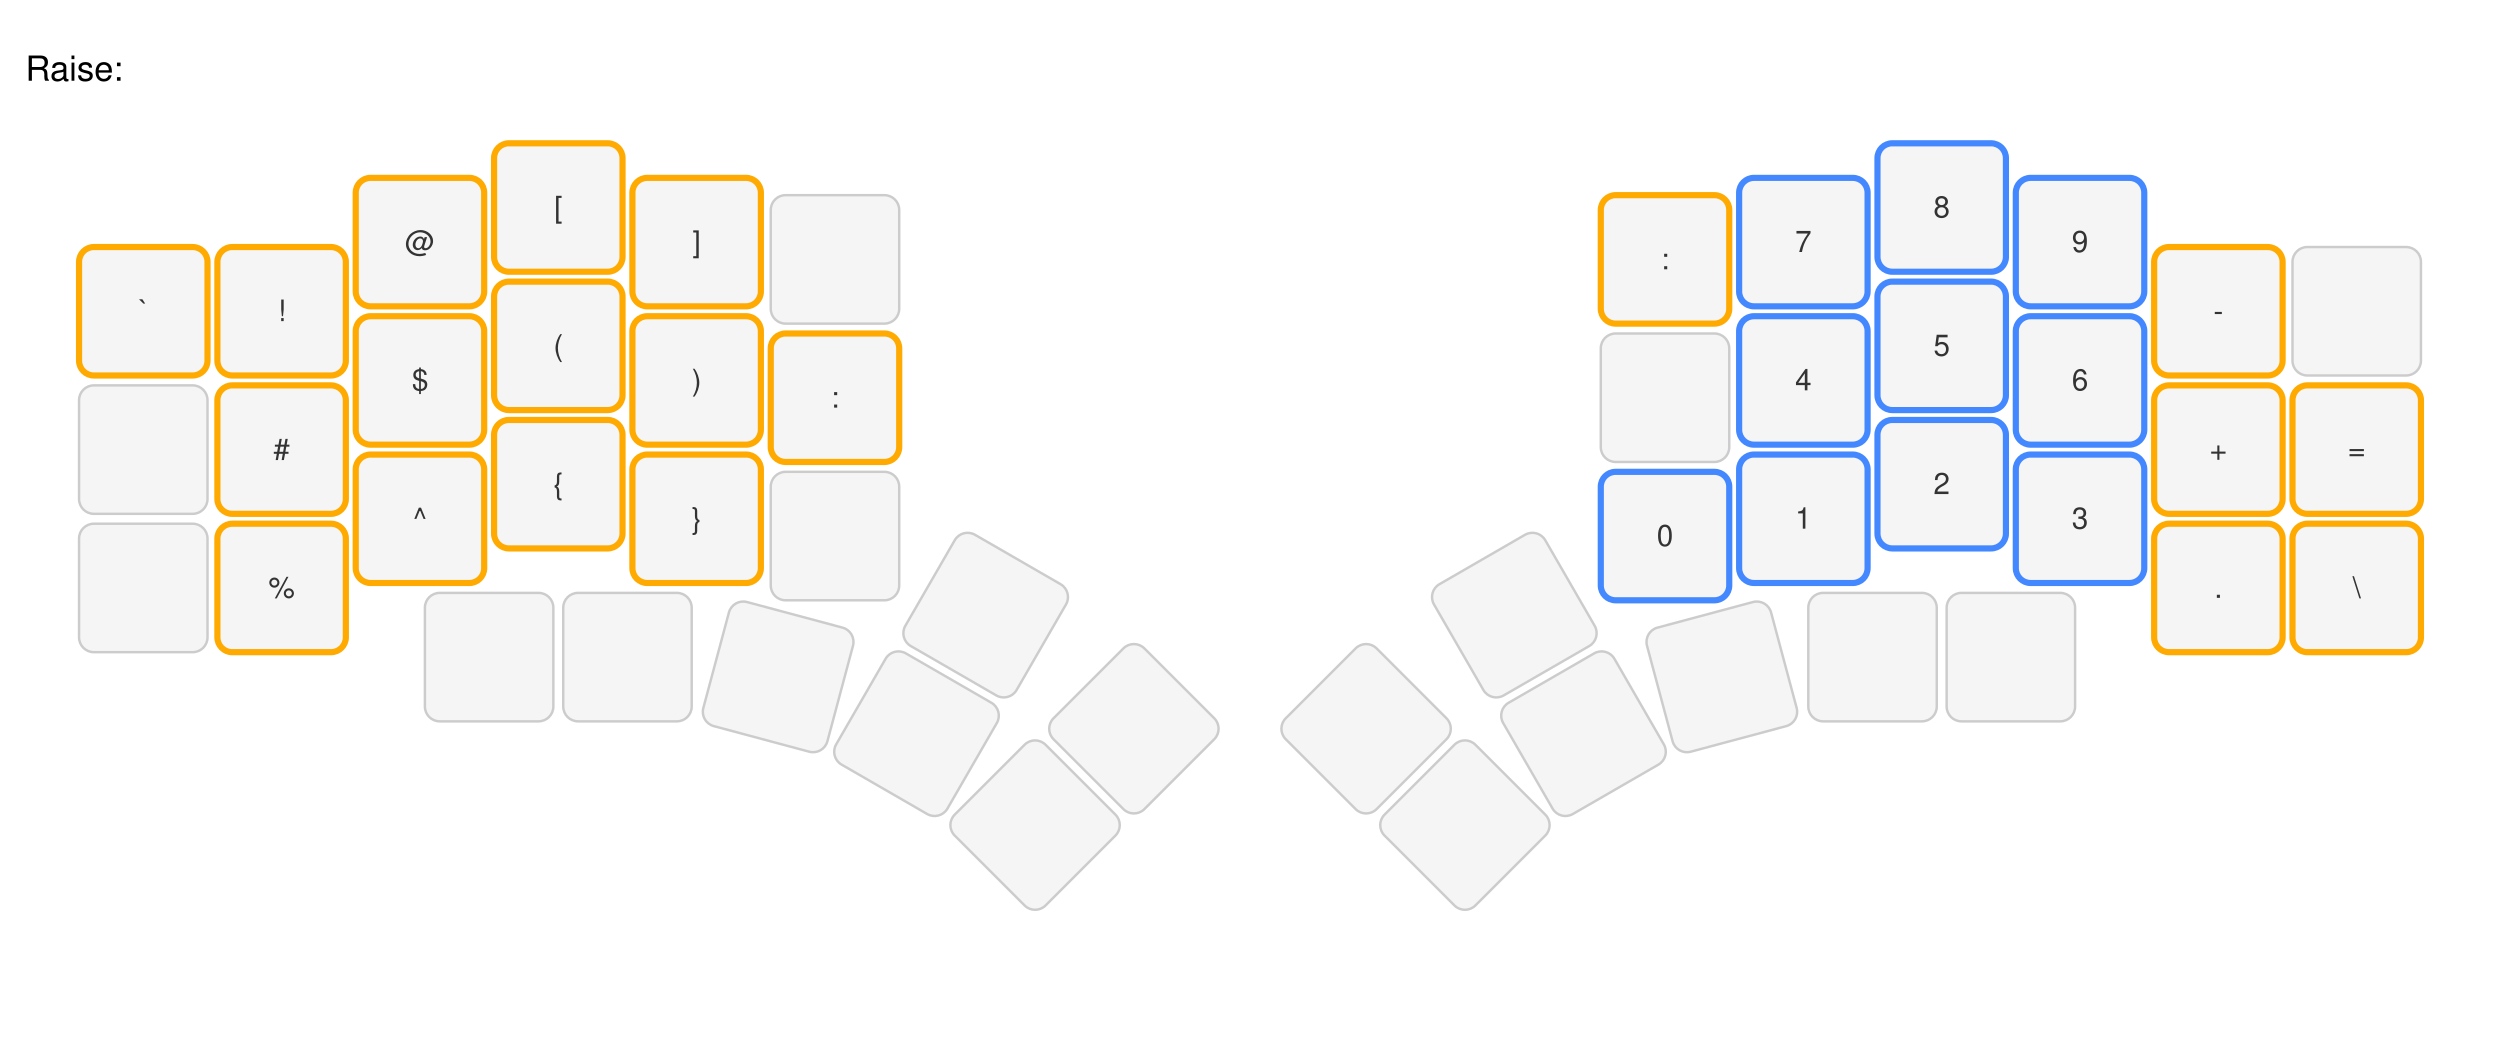
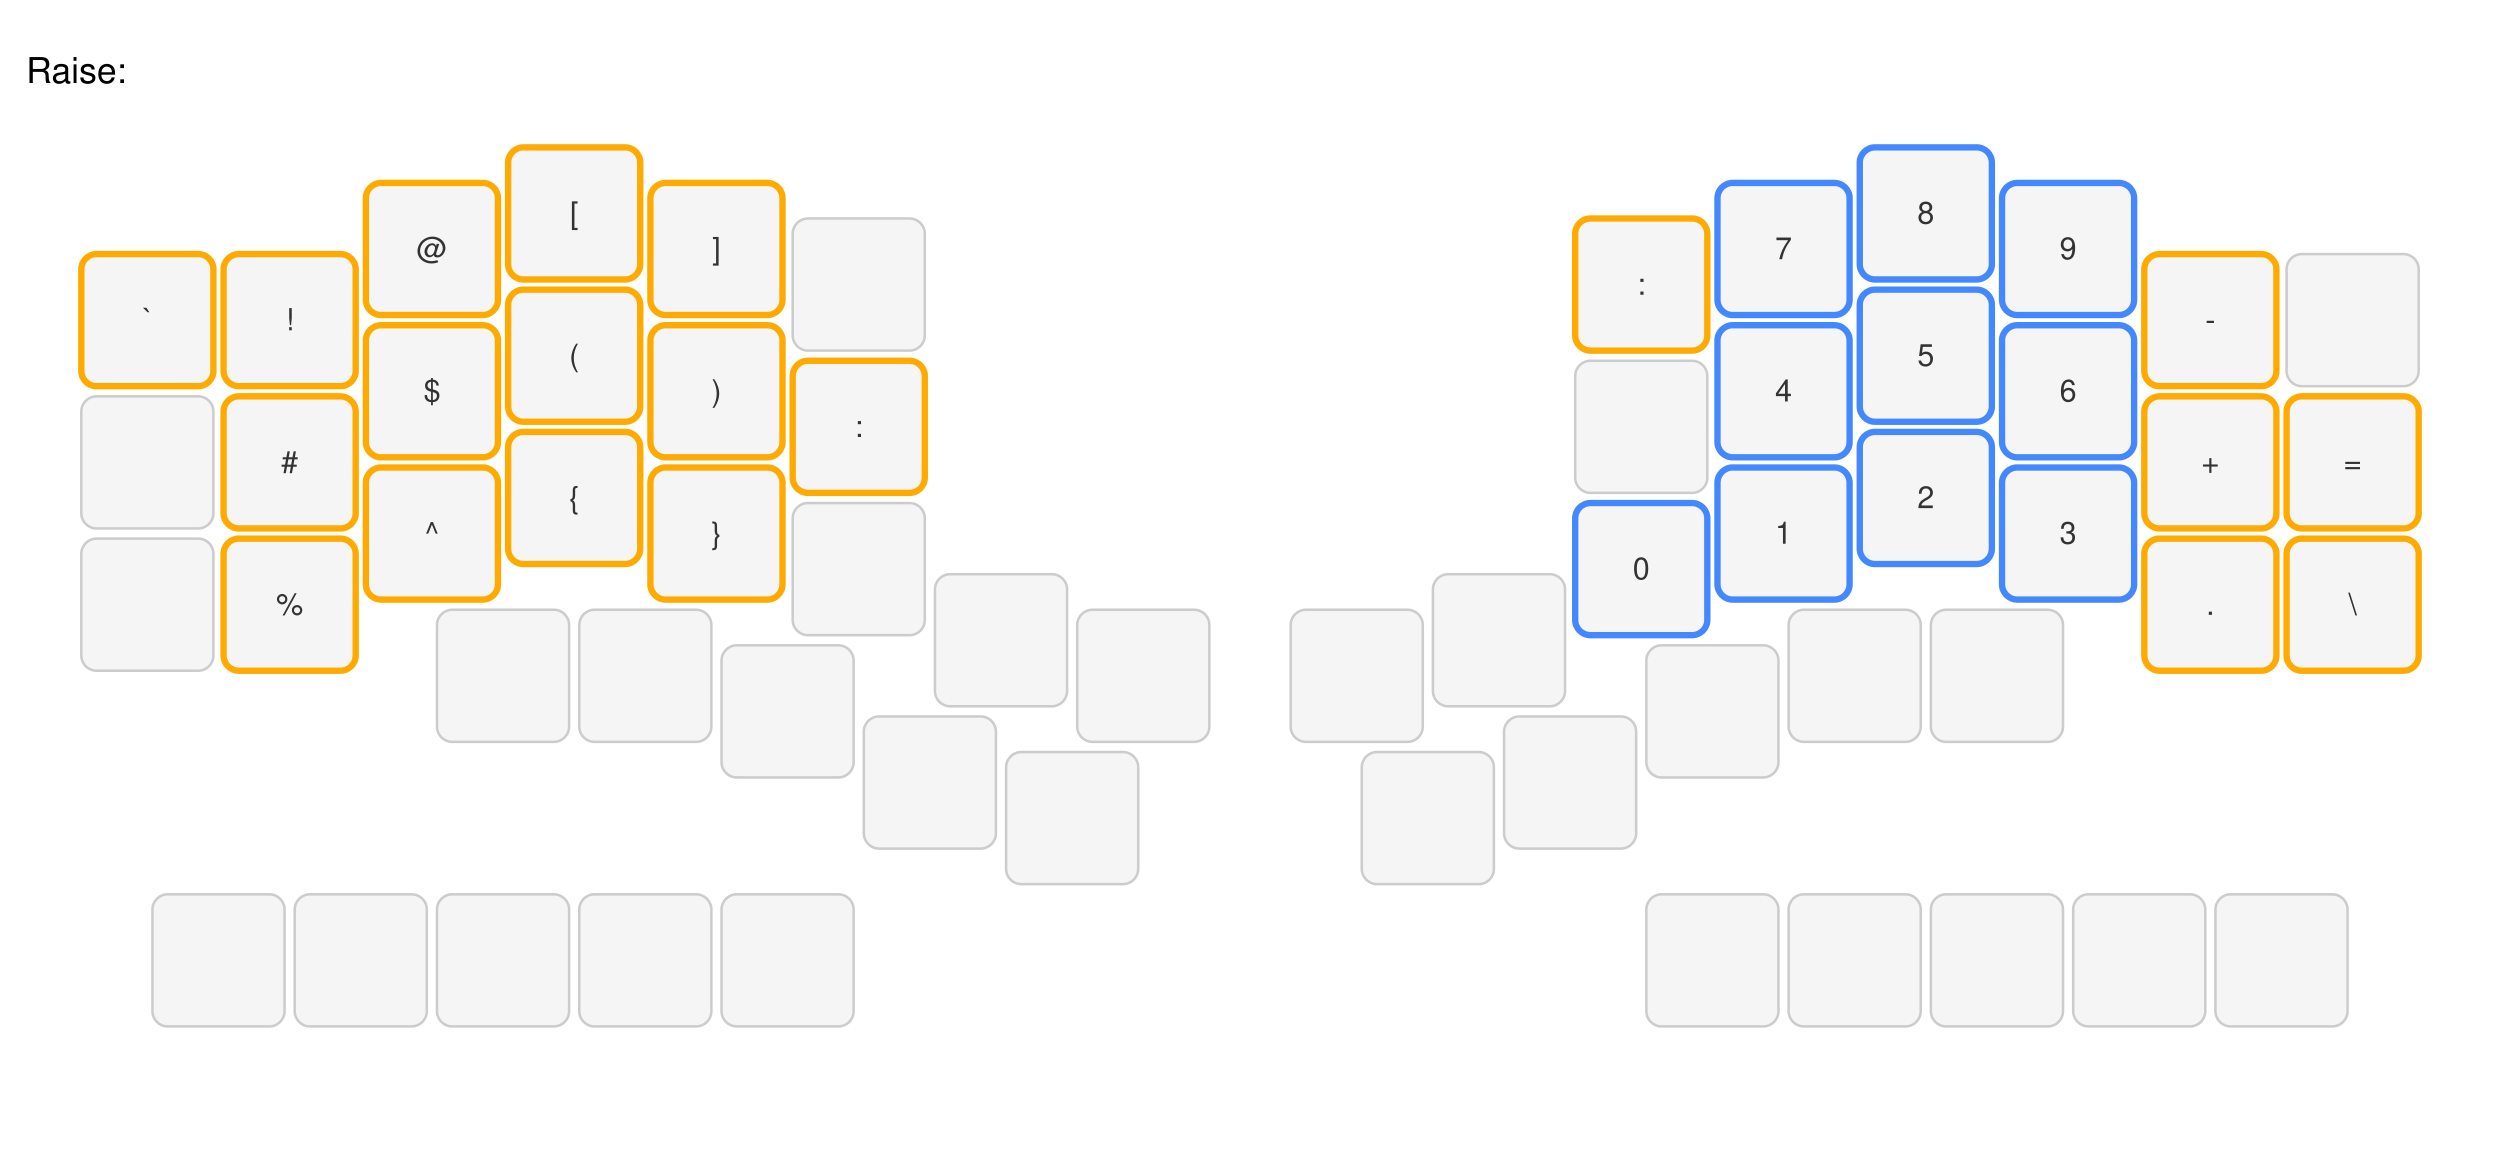
- <svg xmlns="http://www.w3.org/2000/svg" width="1012" height="430" viewBox="0 0 1012 430" class="keymap">
+ <svg xmlns="http://www.w3.org/2000/svg" width="984" height="462" viewBox="0 0 984 462" class="keymap">
  <style>svg {
  font-family: -apple-system, BlinkMacSystemFont, "SF Pro Text", "Helvetica Neue", Helvetica, Arial, sans-serif;
  font-size: 14px;
  font-kerning: normal;
  text-rendering: optimizeLegibility;
}
text { text-anchor: middle; dominant-baseline: middle; }
rect.key { fill: #f5f5f5; stroke: #cccccc; }
rect.held { fill: #a8d8ea; }
text.tap { font-size: 12px; fill: #333333; }
text.hold { font-size: 10px; fill: #666666; }
/* RGB layer indicator borders */
.rgb-magenta &gt; rect { stroke: #ff00ff; stroke-width: 2.5; }
.rgb-blue &gt; rect { stroke: #4488ff; stroke-width: 2.5; }
.rgb-yellow &gt; rect { stroke: #ffaa00; stroke-width: 2.5; }
.rgb-cyan &gt; rect { stroke: #00dddd; stroke-width: 2.5; }
.rgb-green &gt; rect { stroke: #44dd44; stroke-width: 2.5; }
.rgb-green-dark &gt; rect { stroke: #228822; stroke-width: 2.5; }
.rgb-red &gt; rect { stroke: #ff4444; stroke-width: 2.5; }
.rgb-orange &gt; rect { stroke: #ff8000; stroke-width: 2.5; }
.rgb-purple &gt; rect { stroke: #9400d3; stroke-width: 2.5; }
</style>
  <g transform="translate(30, 0)" class="layer-Raise">
    <text x="0" y="28" class="label" id="Raise">Raise:</text>
    <g transform="translate(0, 56)">
      <g transform="translate(28, 70)" class="key rgb-yellow keypos-0">
        <rect rx="6" ry="6" x="-26" y="-26" width="52" height="52" class="key rgb-yellow" />
        <text x="0" y="0" class="key rgb-yellow tap">`</text>
      </g>
      <g transform="translate(84, 70)" class="key rgb-yellow keypos-1">
        <rect rx="6" ry="6" x="-26" y="-26" width="52" height="52" class="key rgb-yellow" />
        <text x="0" y="0" class="key rgb-yellow tap">!</text>
      </g>
      <g transform="translate(140, 42)" class="key rgb-yellow keypos-2">
        <rect rx="6" ry="6" x="-26" y="-26" width="52" height="52" class="key rgb-yellow" />
        <text x="0" y="0" class="key rgb-yellow tap">@</text>
      </g>
      <g transform="translate(196, 28)" class="key rgb-yellow keypos-3">
        <rect rx="6" ry="6" x="-26" y="-26" width="52" height="52" class="key rgb-yellow" />
        <text x="0" y="0" class="key rgb-yellow tap">[</text>
      </g>
      <g transform="translate(252, 42)" class="key rgb-yellow keypos-4">
        <rect rx="6" ry="6" x="-26" y="-26" width="52" height="52" class="key rgb-yellow" />
        <text x="0" y="0" class="key rgb-yellow tap">]</text>
      </g>
-       <g transform="translate(308, 49)" class="key keypos-5">
-         <rect rx="6" ry="6" x="-26" y="-26" width="52" height="52" class="key" />
-       </g>
-       <g transform="translate(644, 49)" class="key rgb-yellow keypos-6">
+       <g transform="translate(308, 56)" class="key keypos-5">
+         <rect rx="6" ry="6" x="-26" y="-26" width="52" height="52" class="key" />
+       </g>
+       <g transform="translate(616, 56)" class="key rgb-yellow keypos-6">
        <rect rx="6" ry="6" x="-26" y="-26" width="52" height="52" class="key rgb-yellow" />
        <text x="0" y="0" class="key rgb-yellow tap">:</text>
      </g>
-       <g transform="translate(700, 42)" class="key rgb-blue keypos-7">
+       <g transform="translate(672, 42)" class="key rgb-blue keypos-7">
        <rect rx="6" ry="6" x="-26" y="-26" width="52" height="52" class="key rgb-blue" />
        <text x="0" y="0" class="key rgb-blue tap">7</text>
      </g>
-       <g transform="translate(756, 28)" class="key rgb-blue keypos-8">
+       <g transform="translate(728, 28)" class="key rgb-blue keypos-8">
        <rect rx="6" ry="6" x="-26" y="-26" width="52" height="52" class="key rgb-blue" />
        <text x="0" y="0" class="key rgb-blue tap">8</text>
      </g>
-       <g transform="translate(812, 42)" class="key rgb-blue keypos-9">
+       <g transform="translate(784, 42)" class="key rgb-blue keypos-9">
        <rect rx="6" ry="6" x="-26" y="-26" width="52" height="52" class="key rgb-blue" />
        <text x="0" y="0" class="key rgb-blue tap">9</text>
      </g>
-       <g transform="translate(868, 70)" class="key rgb-yellow keypos-10">
+       <g transform="translate(840, 70)" class="key rgb-yellow keypos-10">
        <rect rx="6" ry="6" x="-26" y="-26" width="52" height="52" class="key rgb-yellow" />
        <text x="0" y="0" class="key rgb-yellow tap">-</text>
      </g>
-       <g transform="translate(924, 70)" class="key keypos-11">
+       <g transform="translate(896, 70)" class="key keypos-11">
        <rect rx="6" ry="6" x="-26" y="-26" width="52" height="52" class="key" />
      </g>
      <g transform="translate(28, 126)" class="key keypos-12">
        <rect rx="6" ry="6" x="-26" y="-26" width="52" height="52" class="key" />
      </g>
      <g transform="translate(84, 126)" class="key rgb-yellow keypos-13">
        <rect rx="6" ry="6" x="-26" y="-26" width="52" height="52" class="key rgb-yellow" />
        <text x="0" y="0" class="key rgb-yellow tap">#</text>
      </g>
      <g transform="translate(140, 98)" class="key rgb-yellow keypos-14">
        <rect rx="6" ry="6" x="-26" y="-26" width="52" height="52" class="key rgb-yellow" />
        <text x="0" y="0" class="key rgb-yellow tap">$</text>
      </g>
      <g transform="translate(196, 84)" class="key rgb-yellow keypos-15">
        <rect rx="6" ry="6" x="-26" y="-26" width="52" height="52" class="key rgb-yellow" />
        <text x="0" y="0" class="key rgb-yellow tap">(</text>
      </g>
      <g transform="translate(252, 98)" class="key rgb-yellow keypos-16">
        <rect rx="6" ry="6" x="-26" y="-26" width="52" height="52" class="key rgb-yellow" />
        <text x="0" y="0" class="key rgb-yellow tap">)</text>
      </g>
-       <g transform="translate(308, 105)" class="key rgb-yellow keypos-17">
+       <g transform="translate(308, 112)" class="key rgb-yellow keypos-17">
        <rect rx="6" ry="6" x="-26" y="-26" width="52" height="52" class="key rgb-yellow" />
        <text x="0" y="0" class="key rgb-yellow tap">:</text>
      </g>
-       <g transform="translate(644, 105)" class="key keypos-18">
-         <rect rx="6" ry="6" x="-26" y="-26" width="52" height="52" class="key" />
-       </g>
-       <g transform="translate(700, 98)" class="key rgb-blue keypos-19">
+       <g transform="translate(616, 112)" class="key keypos-18">
+         <rect rx="6" ry="6" x="-26" y="-26" width="52" height="52" class="key" />
+       </g>
+       <g transform="translate(672, 98)" class="key rgb-blue keypos-19">
        <rect rx="6" ry="6" x="-26" y="-26" width="52" height="52" class="key rgb-blue" />
        <text x="0" y="0" class="key rgb-blue tap">4</text>
      </g>
-       <g transform="translate(756, 84)" class="key rgb-blue keypos-20">
+       <g transform="translate(728, 84)" class="key rgb-blue keypos-20">
        <rect rx="6" ry="6" x="-26" y="-26" width="52" height="52" class="key rgb-blue" />
        <text x="0" y="0" class="key rgb-blue tap">5</text>
      </g>
-       <g transform="translate(812, 98)" class="key rgb-blue keypos-21">
+       <g transform="translate(784, 98)" class="key rgb-blue keypos-21">
        <rect rx="6" ry="6" x="-26" y="-26" width="52" height="52" class="key rgb-blue" />
        <text x="0" y="0" class="key rgb-blue tap">6</text>
      </g>
-       <g transform="translate(868, 126)" class="key rgb-yellow keypos-22">
+       <g transform="translate(840, 126)" class="key rgb-yellow keypos-22">
        <rect rx="6" ry="6" x="-26" y="-26" width="52" height="52" class="key rgb-yellow" />
        <text x="0" y="0" class="key rgb-yellow tap">+</text>
      </g>
-       <g transform="translate(924, 126)" class="key rgb-yellow keypos-23">
+       <g transform="translate(896, 126)" class="key rgb-yellow keypos-23">
        <rect rx="6" ry="6" x="-26" y="-26" width="52" height="52" class="key rgb-yellow" />
        <text x="0" y="0" class="key rgb-yellow tap">=</text>
      </g>
      <g transform="translate(28, 182)" class="key keypos-24">
        <rect rx="6" ry="6" x="-26" y="-26" width="52" height="52" class="key" />
      </g>
      <g transform="translate(84, 182)" class="key rgb-yellow keypos-25">
        <rect rx="6" ry="6" x="-26" y="-26" width="52" height="52" class="key rgb-yellow" />
        <text x="0" y="0" class="key rgb-yellow tap">%</text>
      </g>
      <g transform="translate(140, 154)" class="key rgb-yellow keypos-26">
        <rect rx="6" ry="6" x="-26" y="-26" width="52" height="52" class="key rgb-yellow" />
        <text x="0" y="0" class="key rgb-yellow tap">^</text>
      </g>
      <g transform="translate(196, 140)" class="key rgb-yellow keypos-27">
        <rect rx="6" ry="6" x="-26" y="-26" width="52" height="52" class="key rgb-yellow" />
        <text x="0" y="0" class="key rgb-yellow tap">{</text>
      </g>
      <g transform="translate(252, 154)" class="key rgb-yellow keypos-28">
        <rect rx="6" ry="6" x="-26" y="-26" width="52" height="52" class="key rgb-yellow" />
        <text x="0" y="0" class="key rgb-yellow tap">}</text>
      </g>
-       <g transform="translate(308, 161)" class="key keypos-29">
-         <rect rx="6" ry="6" x="-26" y="-26" width="52" height="52" class="key" />
-       </g>
-       <g transform="translate(369, 193) rotate(30.0)" class="key keypos-30">
-         <rect rx="6" ry="6" x="-26" y="-26" width="52" height="52" class="key" />
-       </g>
-       <g transform="translate(429, 239) rotate(45.0)" class="key keypos-31">
-         <rect rx="6" ry="6" x="-26" y="-26" width="52" height="52" class="key" />
-       </g>
-       <g transform="translate(523, 239) rotate(-45.0)" class="key keypos-32">
-         <rect rx="6" ry="6" x="-26" y="-26" width="52" height="52" class="key" />
-       </g>
-       <g transform="translate(583, 193) rotate(-30.0)" class="key keypos-33">
-         <rect rx="6" ry="6" x="-26" y="-26" width="52" height="52" class="key" />
-       </g>
-       <g transform="translate(644, 161)" class="key rgb-blue keypos-34">
+       <g transform="translate(308, 168)" class="key keypos-29">
+         <rect rx="6" ry="6" x="-26" y="-26" width="52" height="52" class="key" />
+       </g>
+       <g transform="translate(364, 196)" class="key keypos-30">
+         <rect rx="6" ry="6" x="-26" y="-26" width="52" height="52" class="key" />
+       </g>
+       <g transform="translate(420, 210)" class="key keypos-31">
+         <rect rx="6" ry="6" x="-26" y="-26" width="52" height="52" class="key" />
+       </g>
+       <g transform="translate(504, 210)" class="key keypos-32">
+         <rect rx="6" ry="6" x="-26" y="-26" width="52" height="52" class="key" />
+       </g>
+       <g transform="translate(560, 196)" class="key keypos-33">
+         <rect rx="6" ry="6" x="-26" y="-26" width="52" height="52" class="key" />
+       </g>
+       <g transform="translate(616, 168)" class="key rgb-blue keypos-34">
        <rect rx="6" ry="6" x="-26" y="-26" width="52" height="52" class="key rgb-blue" />
        <text x="0" y="0" class="key rgb-blue tap">0</text>
      </g>
-       <g transform="translate(700, 154)" class="key rgb-blue keypos-35">
+       <g transform="translate(672, 154)" class="key rgb-blue keypos-35">
        <rect rx="6" ry="6" x="-26" y="-26" width="52" height="52" class="key rgb-blue" />
        <text x="0" y="0" class="key rgb-blue tap">1</text>
      </g>
-       <g transform="translate(756, 140)" class="key rgb-blue keypos-36">
+       <g transform="translate(728, 140)" class="key rgb-blue keypos-36">
        <rect rx="6" ry="6" x="-26" y="-26" width="52" height="52" class="key rgb-blue" />
        <text x="0" y="0" class="key rgb-blue tap">2</text>
      </g>
-       <g transform="translate(812, 154)" class="key rgb-blue keypos-37">
+       <g transform="translate(784, 154)" class="key rgb-blue keypos-37">
        <rect rx="6" ry="6" x="-26" y="-26" width="52" height="52" class="key rgb-blue" />
        <text x="0" y="0" class="key rgb-blue tap">3</text>
      </g>
-       <g transform="translate(868, 182)" class="key rgb-yellow keypos-38">
+       <g transform="translate(840, 182)" class="key rgb-yellow keypos-38">
        <rect rx="6" ry="6" x="-26" y="-26" width="52" height="52" class="key rgb-yellow" />
        <text x="0" y="0" class="key rgb-yellow tap">.</text>
      </g>
-       <g transform="translate(924, 182)" class="key rgb-yellow keypos-39">
+       <g transform="translate(896, 182)" class="key rgb-yellow keypos-39">
        <rect rx="6" ry="6" x="-26" y="-26" width="52" height="52" class="key rgb-yellow" />
        <text x="0" y="0" class="key rgb-yellow tap">\</text>
      </g>
      <g transform="translate(168, 210)" class="key keypos-40">
        <rect rx="6" ry="6" x="-26" y="-26" width="52" height="52" class="key" />
      </g>
      <g transform="translate(224, 210)" class="key keypos-41">
        <rect rx="6" ry="6" x="-26" y="-26" width="52" height="52" class="key" />
      </g>
-       <g transform="translate(285, 218) rotate(15.0)" class="key keypos-42">
-         <rect rx="6" ry="6" x="-26" y="-26" width="52" height="52" class="key" />
-       </g>
-       <g transform="translate(341, 241) rotate(30.0)" class="key keypos-43">
-         <rect rx="6" ry="6" x="-26" y="-26" width="52" height="52" class="key" />
-       </g>
-       <g transform="translate(389, 278) rotate(45.0)" class="key keypos-44">
-         <rect rx="6" ry="6" x="-26" y="-26" width="52" height="52" class="key" />
-       </g>
-       <g transform="translate(563, 278) rotate(-45.0)" class="key keypos-45">
-         <rect rx="6" ry="6" x="-26" y="-26" width="52" height="52" class="key" />
-       </g>
-       <g transform="translate(611, 241) rotate(-30.0)" class="key keypos-46">
-         <rect rx="6" ry="6" x="-26" y="-26" width="52" height="52" class="key" />
-       </g>
-       <g transform="translate(667, 218) rotate(-15.0)" class="key keypos-47">
-         <rect rx="6" ry="6" x="-26" y="-26" width="52" height="52" class="key" />
-       </g>
-       <g transform="translate(728, 210)" class="key keypos-48">
-         <rect rx="6" ry="6" x="-26" y="-26" width="52" height="52" class="key" />
-       </g>
-       <g transform="translate(784, 210)" class="key keypos-49">
+       <g transform="translate(280, 224)" class="key keypos-42">
+         <rect rx="6" ry="6" x="-26" y="-26" width="52" height="52" class="key" />
+       </g>
+       <g transform="translate(336, 252)" class="key keypos-43">
+         <rect rx="6" ry="6" x="-26" y="-26" width="52" height="52" class="key" />
+       </g>
+       <g transform="translate(392, 266)" class="key keypos-44">
+         <rect rx="6" ry="6" x="-26" y="-26" width="52" height="52" class="key" />
+       </g>
+       <g transform="translate(532, 266)" class="key keypos-45">
+         <rect rx="6" ry="6" x="-26" y="-26" width="52" height="52" class="key" />
+       </g>
+       <g transform="translate(588, 252)" class="key keypos-46">
+         <rect rx="6" ry="6" x="-26" y="-26" width="52" height="52" class="key" />
+       </g>
+       <g transform="translate(644, 224)" class="key keypos-47">
+         <rect rx="6" ry="6" x="-26" y="-26" width="52" height="52" class="key" />
+       </g>
+       <g transform="translate(700, 210)" class="key keypos-48">
+         <rect rx="6" ry="6" x="-26" y="-26" width="52" height="52" class="key" />
+       </g>
+       <g transform="translate(756, 210)" class="key keypos-49">
+         <rect rx="6" ry="6" x="-26" y="-26" width="52" height="52" class="key" />
+       </g>
+       <g transform="translate(56, 322)" class="key keypos-50">
+         <rect rx="6" ry="6" x="-26" y="-26" width="52" height="52" class="key" />
+       </g>
+       <g transform="translate(112, 322)" class="key keypos-51">
+         <rect rx="6" ry="6" x="-26" y="-26" width="52" height="52" class="key" />
+       </g>
+       <g transform="translate(168, 322)" class="key keypos-52">
+         <rect rx="6" ry="6" x="-26" y="-26" width="52" height="52" class="key" />
+       </g>
+       <g transform="translate(224, 322)" class="key keypos-53">
+         <rect rx="6" ry="6" x="-26" y="-26" width="52" height="52" class="key" />
+       </g>
+       <g transform="translate(280, 322)" class="key keypos-54">
+         <rect rx="6" ry="6" x="-26" y="-26" width="52" height="52" class="key" />
+       </g>
+       <g transform="translate(644, 322)" class="key keypos-55">
+         <rect rx="6" ry="6" x="-26" y="-26" width="52" height="52" class="key" />
+       </g>
+       <g transform="translate(700, 322)" class="key keypos-56">
+         <rect rx="6" ry="6" x="-26" y="-26" width="52" height="52" class="key" />
+       </g>
+       <g transform="translate(756, 322)" class="key keypos-57">
+         <rect rx="6" ry="6" x="-26" y="-26" width="52" height="52" class="key" />
+       </g>
+       <g transform="translate(812, 322)" class="key keypos-58">
+         <rect rx="6" ry="6" x="-26" y="-26" width="52" height="52" class="key" />
+       </g>
+       <g transform="translate(868, 322)" class="key keypos-59">
        <rect rx="6" ry="6" x="-26" y="-26" width="52" height="52" class="key" />
      </g>
    </g>
  </g>
</svg>
